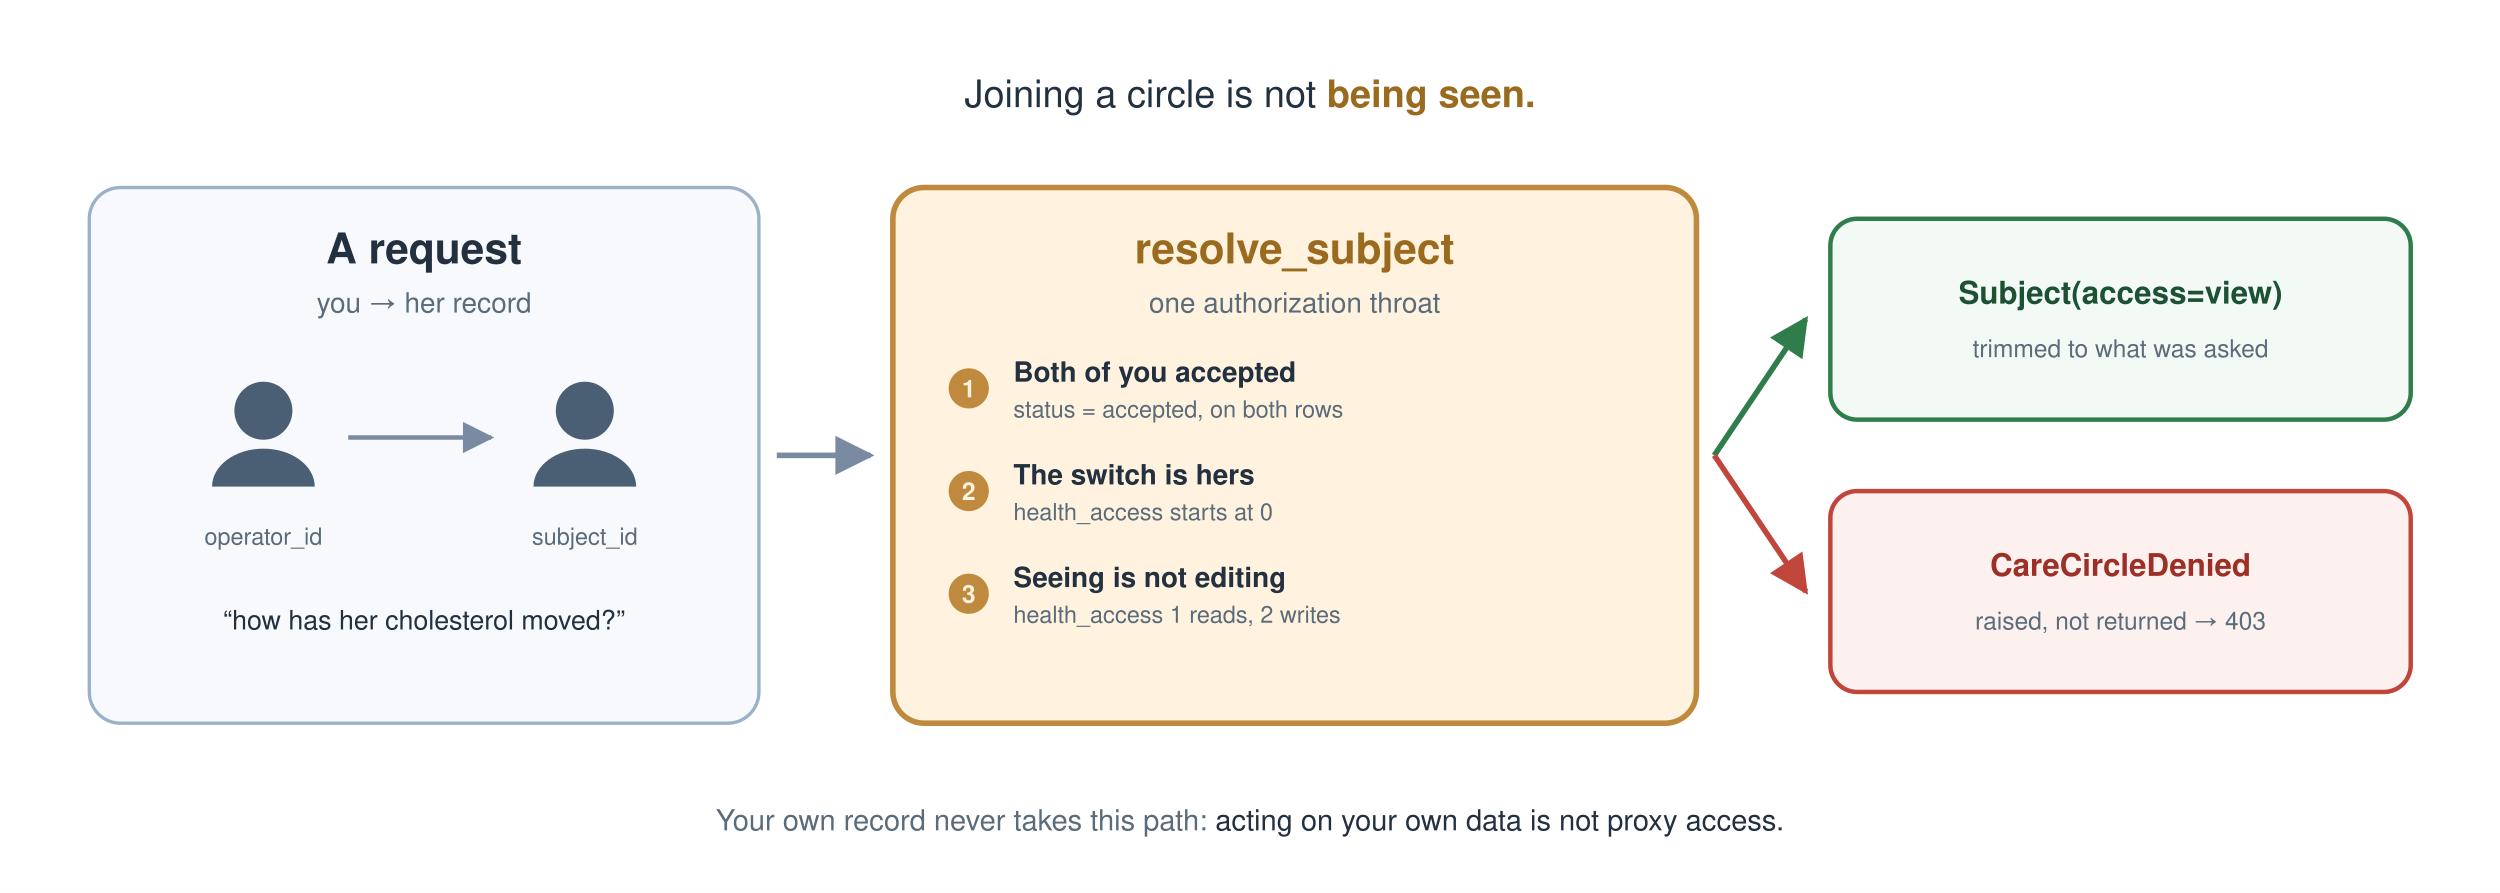
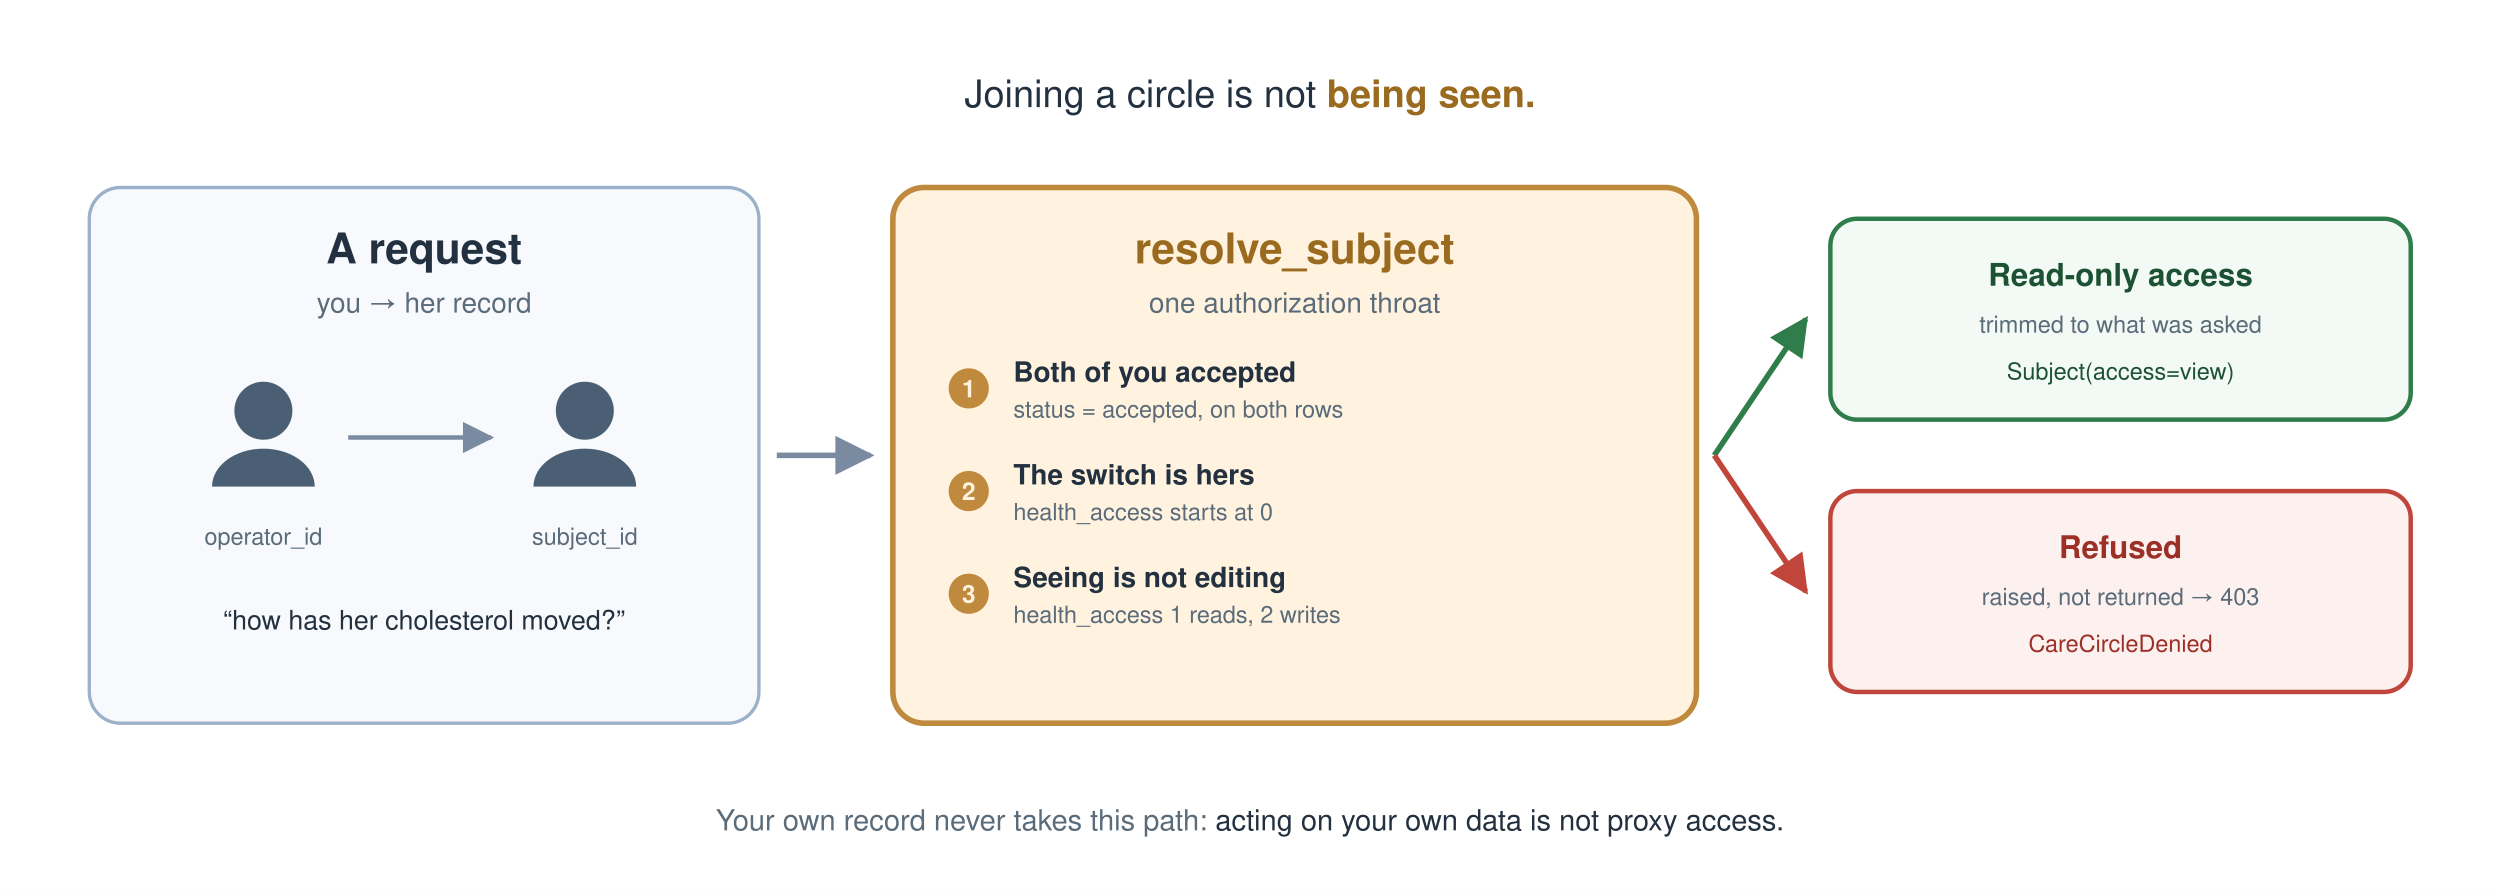
<svg xmlns="http://www.w3.org/2000/svg" viewBox="0 0 1120 400" width="1120" height="400" font-family="Helvetica, Arial, sans-serif" role="img" aria-label="How one person reaches another's health record: a request passes resolve_subject, which requires both memberships accepted and the subject's own health_access switch, and either returns access trimmed to the request or raises a 403">
  <rect width="1120" height="400" fill="#ffffff" />
  <defs>
    <marker id="careq" viewBox="0 0 10 10" refX="9" refY="5" markerWidth="7" markerHeight="7" orient="auto-start-reverse">
      <path d="M0 0 L10 5 L0 10 z" fill="#7a8aa0" />
    </marker>
    <marker id="caok" viewBox="0 0 10 10" refX="9" refY="5" markerWidth="7" markerHeight="7" orient="auto-start-reverse">
      <path d="M0 0 L10 5 L0 10 z" fill="#2f7d4a" />
    </marker>
    <marker id="cano" viewBox="0 0 10 10" refX="9" refY="5" markerWidth="7" markerHeight="7" orient="auto-start-reverse">
      <path d="M0 0 L10 5 L0 10 z" fill="#c0453a" />
    </marker>
  </defs>
  <text x="560" y="48" text-anchor="middle" font-size="17" fill="#22303f">Joining a circle is not <tspan font-weight="bold" fill="#9a6a1e">being seen.</tspan>
  </text>
  <rect x="40" y="84" width="300" height="240" rx="14" fill="#f7f9fc" stroke="#9bb1c9" stroke-width="1.5" />
  <text x="190" y="118" text-anchor="middle" font-size="19" font-weight="bold" fill="#22303f">A request</text>
  <text x="190" y="140" text-anchor="middle" font-size="12.5" font-weight="normal" fill="#5a6b7a">you → her record</text>
  <g fill="#4a5f74" stroke="none">
    <circle cx="118" cy="184" r="13" />
    <path d="M95 218 a23 17 0 0 1 46 0 z" />
    <circle cx="262" cy="184" r="13" />
    <path d="M239 218 a23 17 0 0 1 46 0 z" />
  </g>
  <path d="M156 196 H220" stroke="#7a8aa0" stroke-width="2" fill="none" marker-end="url(#careq)" />
  <text x="118" y="244" text-anchor="middle" font-size="10.5" font-weight="normal" fill="#5a6b7a">operator_id</text>
  <text x="262" y="244" text-anchor="middle" font-size="10.5" font-weight="normal" fill="#5a6b7a">subject_id</text>
  <text x="190" y="282" text-anchor="middle" font-size="12" font-weight="normal" fill="#22303f">“how has her cholesterol moved?”</text>
  <rect x="400" y="84" width="360" height="240" rx="14" fill="#fff3e0" stroke="#c08a3e" stroke-width="2.5" />
  <text x="580" y="118" text-anchor="middle" font-size="19" font-weight="bold" fill="#9a6a1e">resolve_subject</text>
  <text x="580" y="140" text-anchor="middle" font-size="12.5" font-weight="normal" fill="#5a6b7a">one authorization throat</text>
  <circle cx="434" cy="174" r="9" fill="#c08a3e" />
  <text x="434" y="178" text-anchor="middle" font-size="11" font-weight="bold" fill="#fff3e0">1</text>
  <text x="454" y="171" text-anchor="start" font-size="12.5" font-weight="bold" fill="#22303f">Both of you accepted</text>
  <text x="454" y="187" text-anchor="start" font-size="10.5" font-weight="normal" fill="#5a6b7a">status = accepted, on both rows</text>
  <circle cx="434" cy="220" r="9" fill="#c08a3e" />
  <text x="434" y="224" text-anchor="middle" font-size="11" font-weight="bold" fill="#fff3e0">2</text>
  <text x="454" y="217" text-anchor="start" font-size="12.5" font-weight="bold" fill="#22303f">The switch is hers</text>
  <text x="454" y="233" text-anchor="start" font-size="10.5" font-weight="normal" fill="#5a6b7a">health_access starts at 0</text>
  <circle cx="434" cy="266" r="9" fill="#c08a3e" />
  <text x="434" y="270" text-anchor="middle" font-size="11" font-weight="bold" fill="#fff3e0">3</text>
  <text x="454" y="263" text-anchor="start" font-size="12.5" font-weight="bold" fill="#22303f">Seeing is not editing</text>
  <text x="454" y="279" text-anchor="start" font-size="10.5" font-weight="normal" fill="#5a6b7a">health_access 1 reads, 2 writes</text>
  <rect x="820" y="98" width="260" height="90" rx="12" fill="#f3faf5" stroke="#2f7d4a" stroke-width="2" />
-   <text x="950" y="136" text-anchor="middle" font-size="14" font-weight="bold" fill="#1c5233">Subject(access=view)</text>
-   <text x="950" y="160" text-anchor="middle" font-size="11" font-weight="normal" fill="#5a6b7a">trimmed to what was asked</text>
+   <text x="950" y="128" text-anchor="middle" font-size="14" font-weight="bold" fill="#1c5233">Read-only access</text>
+   <text x="950" y="149" text-anchor="middle" font-size="10.5" font-weight="normal" fill="#5a6b7a">trimmed to what was asked</text>
+   <text x="950" y="170" text-anchor="middle" font-size="10.5" font-weight="normal" fill="#1c5233">Subject(access=view)</text>
  <rect x="820" y="220" width="260" height="90" rx="12" fill="#fdf1ef" stroke="#c0453a" stroke-width="2" />
-   <text x="950" y="258" text-anchor="middle" font-size="14" font-weight="bold" fill="#9c2f26">CareCircleDenied</text>
-   <text x="950" y="282" text-anchor="middle" font-size="11" font-weight="normal" fill="#5a6b7a">raised, not returned → 403</text>
+   <text x="950" y="250" text-anchor="middle" font-size="14" font-weight="bold" fill="#9c2f26">Refused</text>
+   <text x="950" y="271" text-anchor="middle" font-size="10.5" font-weight="normal" fill="#5a6b7a">raised, not returned → 403</text>
+   <text x="950" y="292" text-anchor="middle" font-size="10.5" font-weight="normal" fill="#9c2f26">CareCircleDenied</text>
  <path d="M348 204 H390" stroke="#7a8aa0" stroke-width="2.5" fill="none" marker-end="url(#careq)" />
  <path d="M768 204 L809 143" stroke="#2f7d4a" stroke-width="2.5" fill="none" marker-end="url(#caok)" />
  <path d="M768 204 L809 265" stroke="#c0453a" stroke-width="2.5" fill="none" marker-end="url(#cano)" />
  <text x="560" y="372" text-anchor="middle" font-size="13" fill="#5a6b7a">Your own record never takes this path: <tspan fill="#22303f">acting on your own data is not proxy access.</tspan>
  </text>
</svg>
